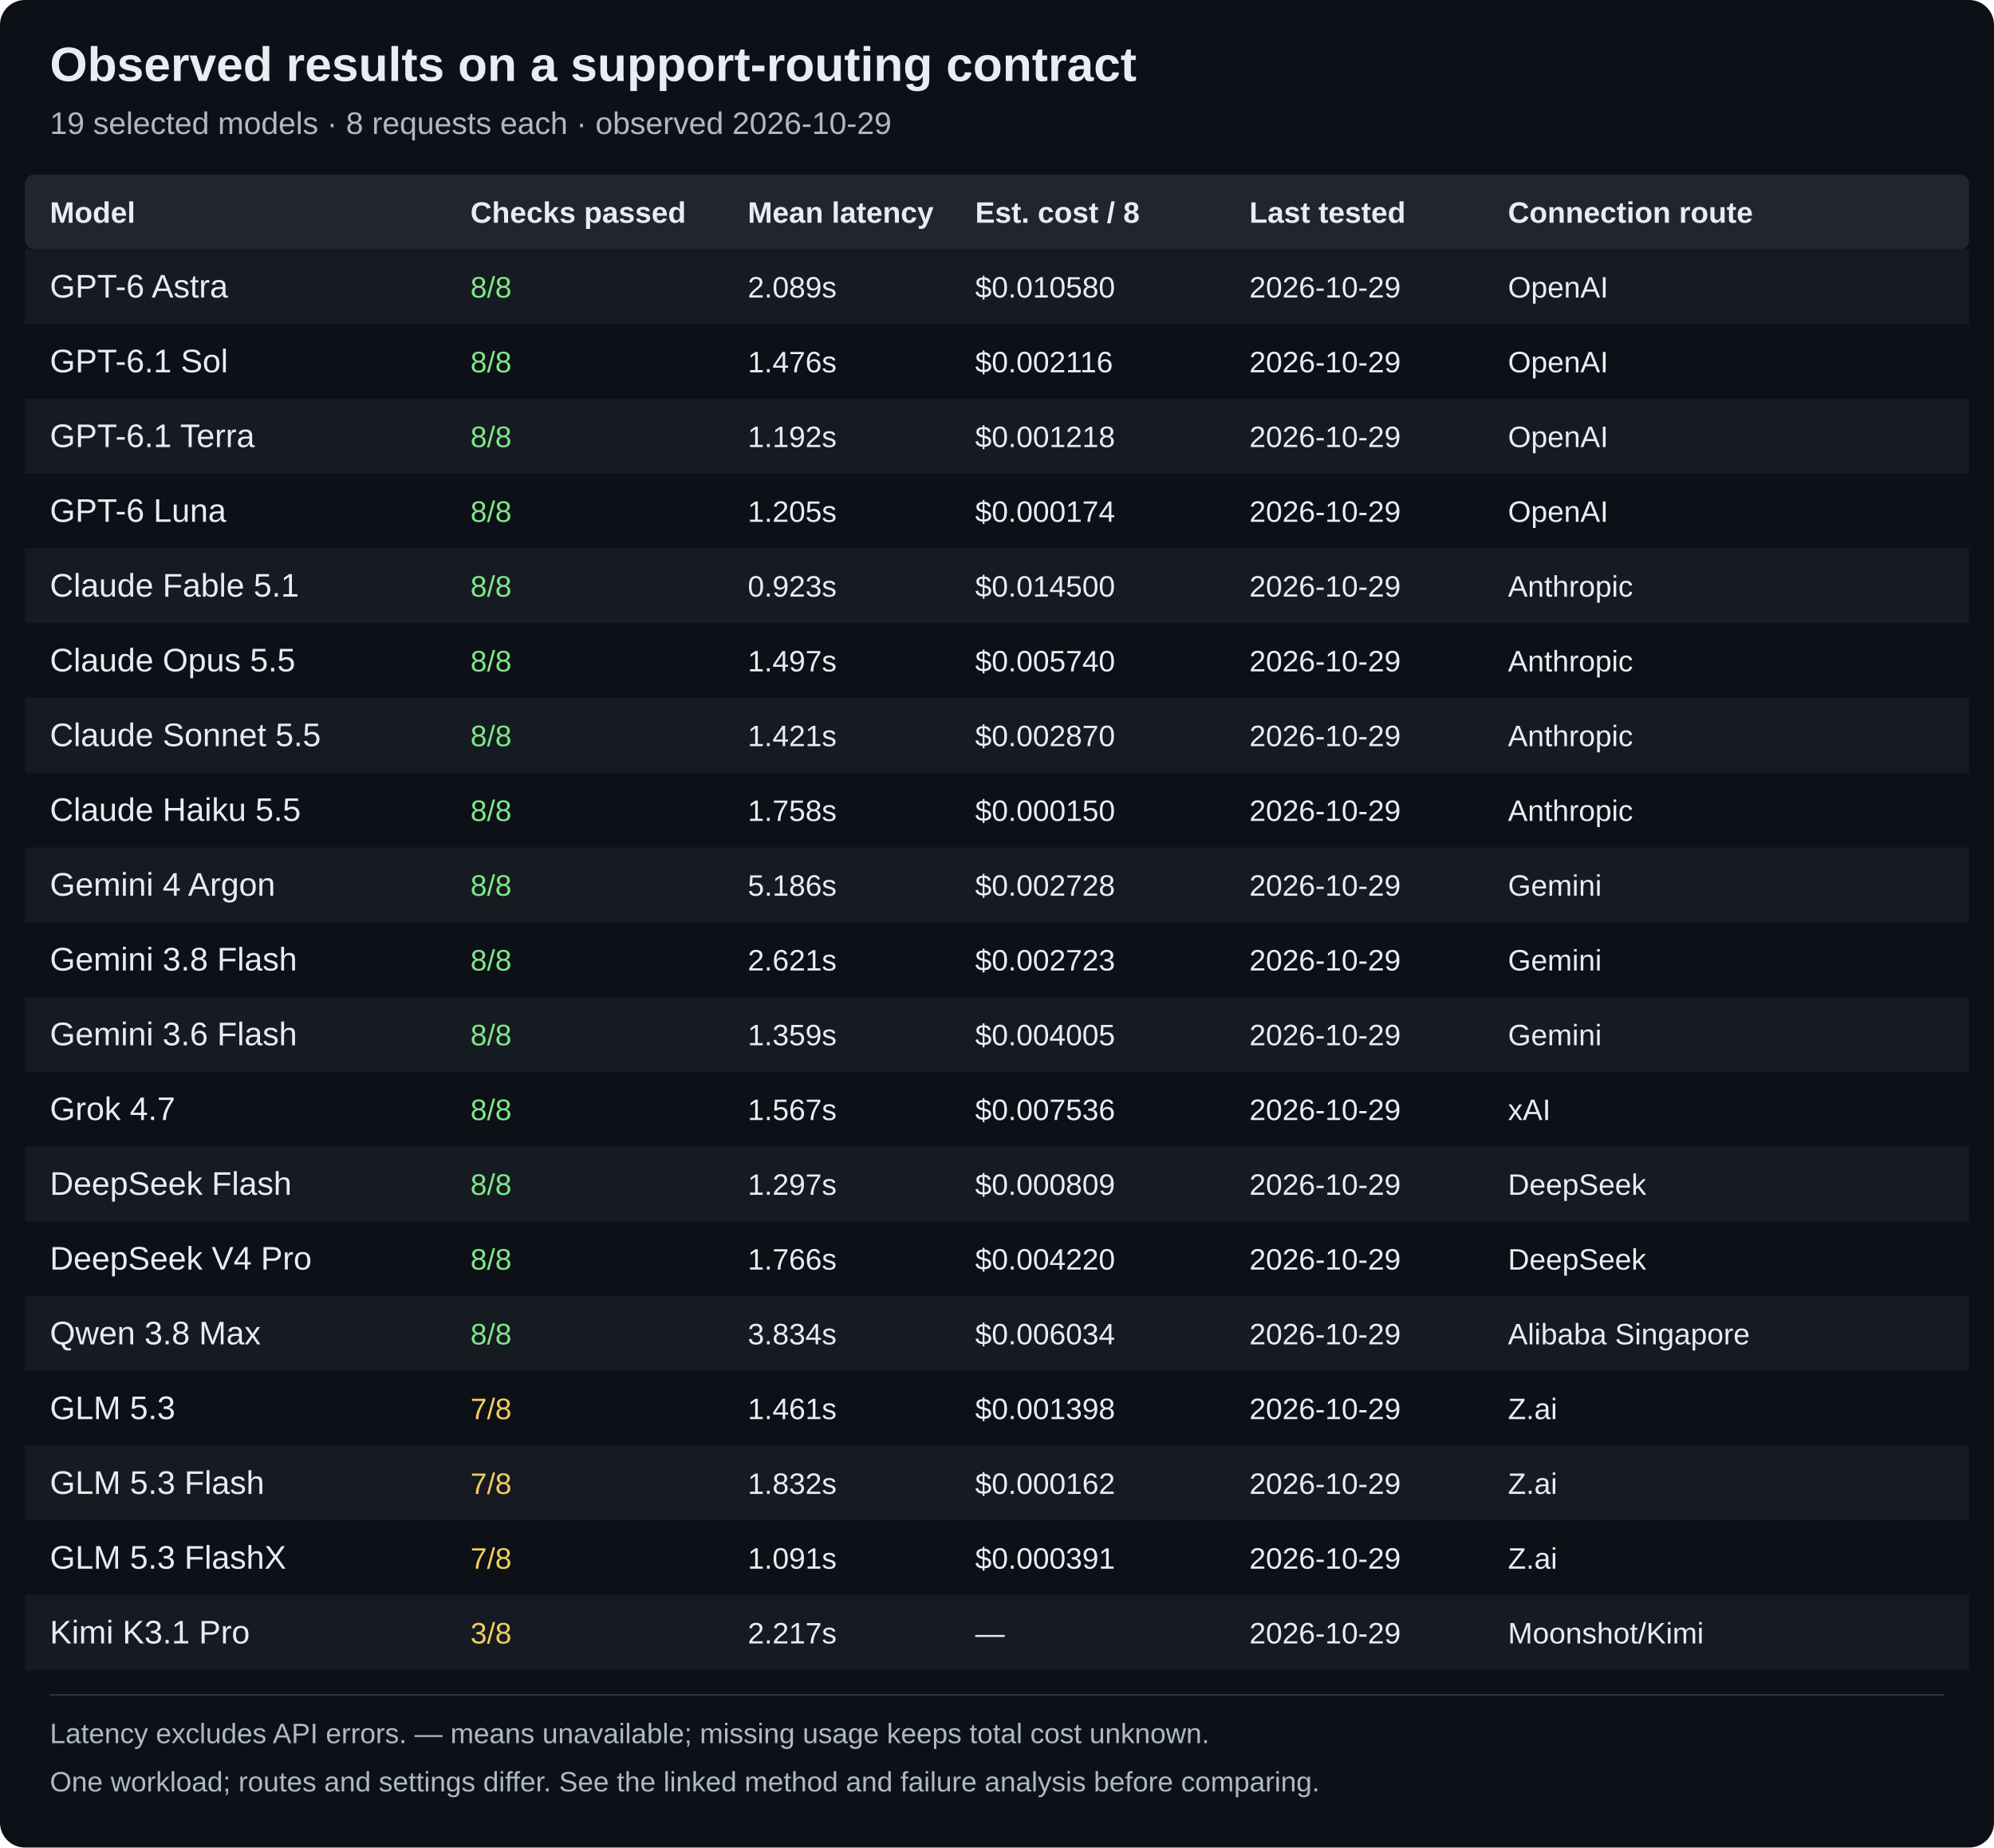
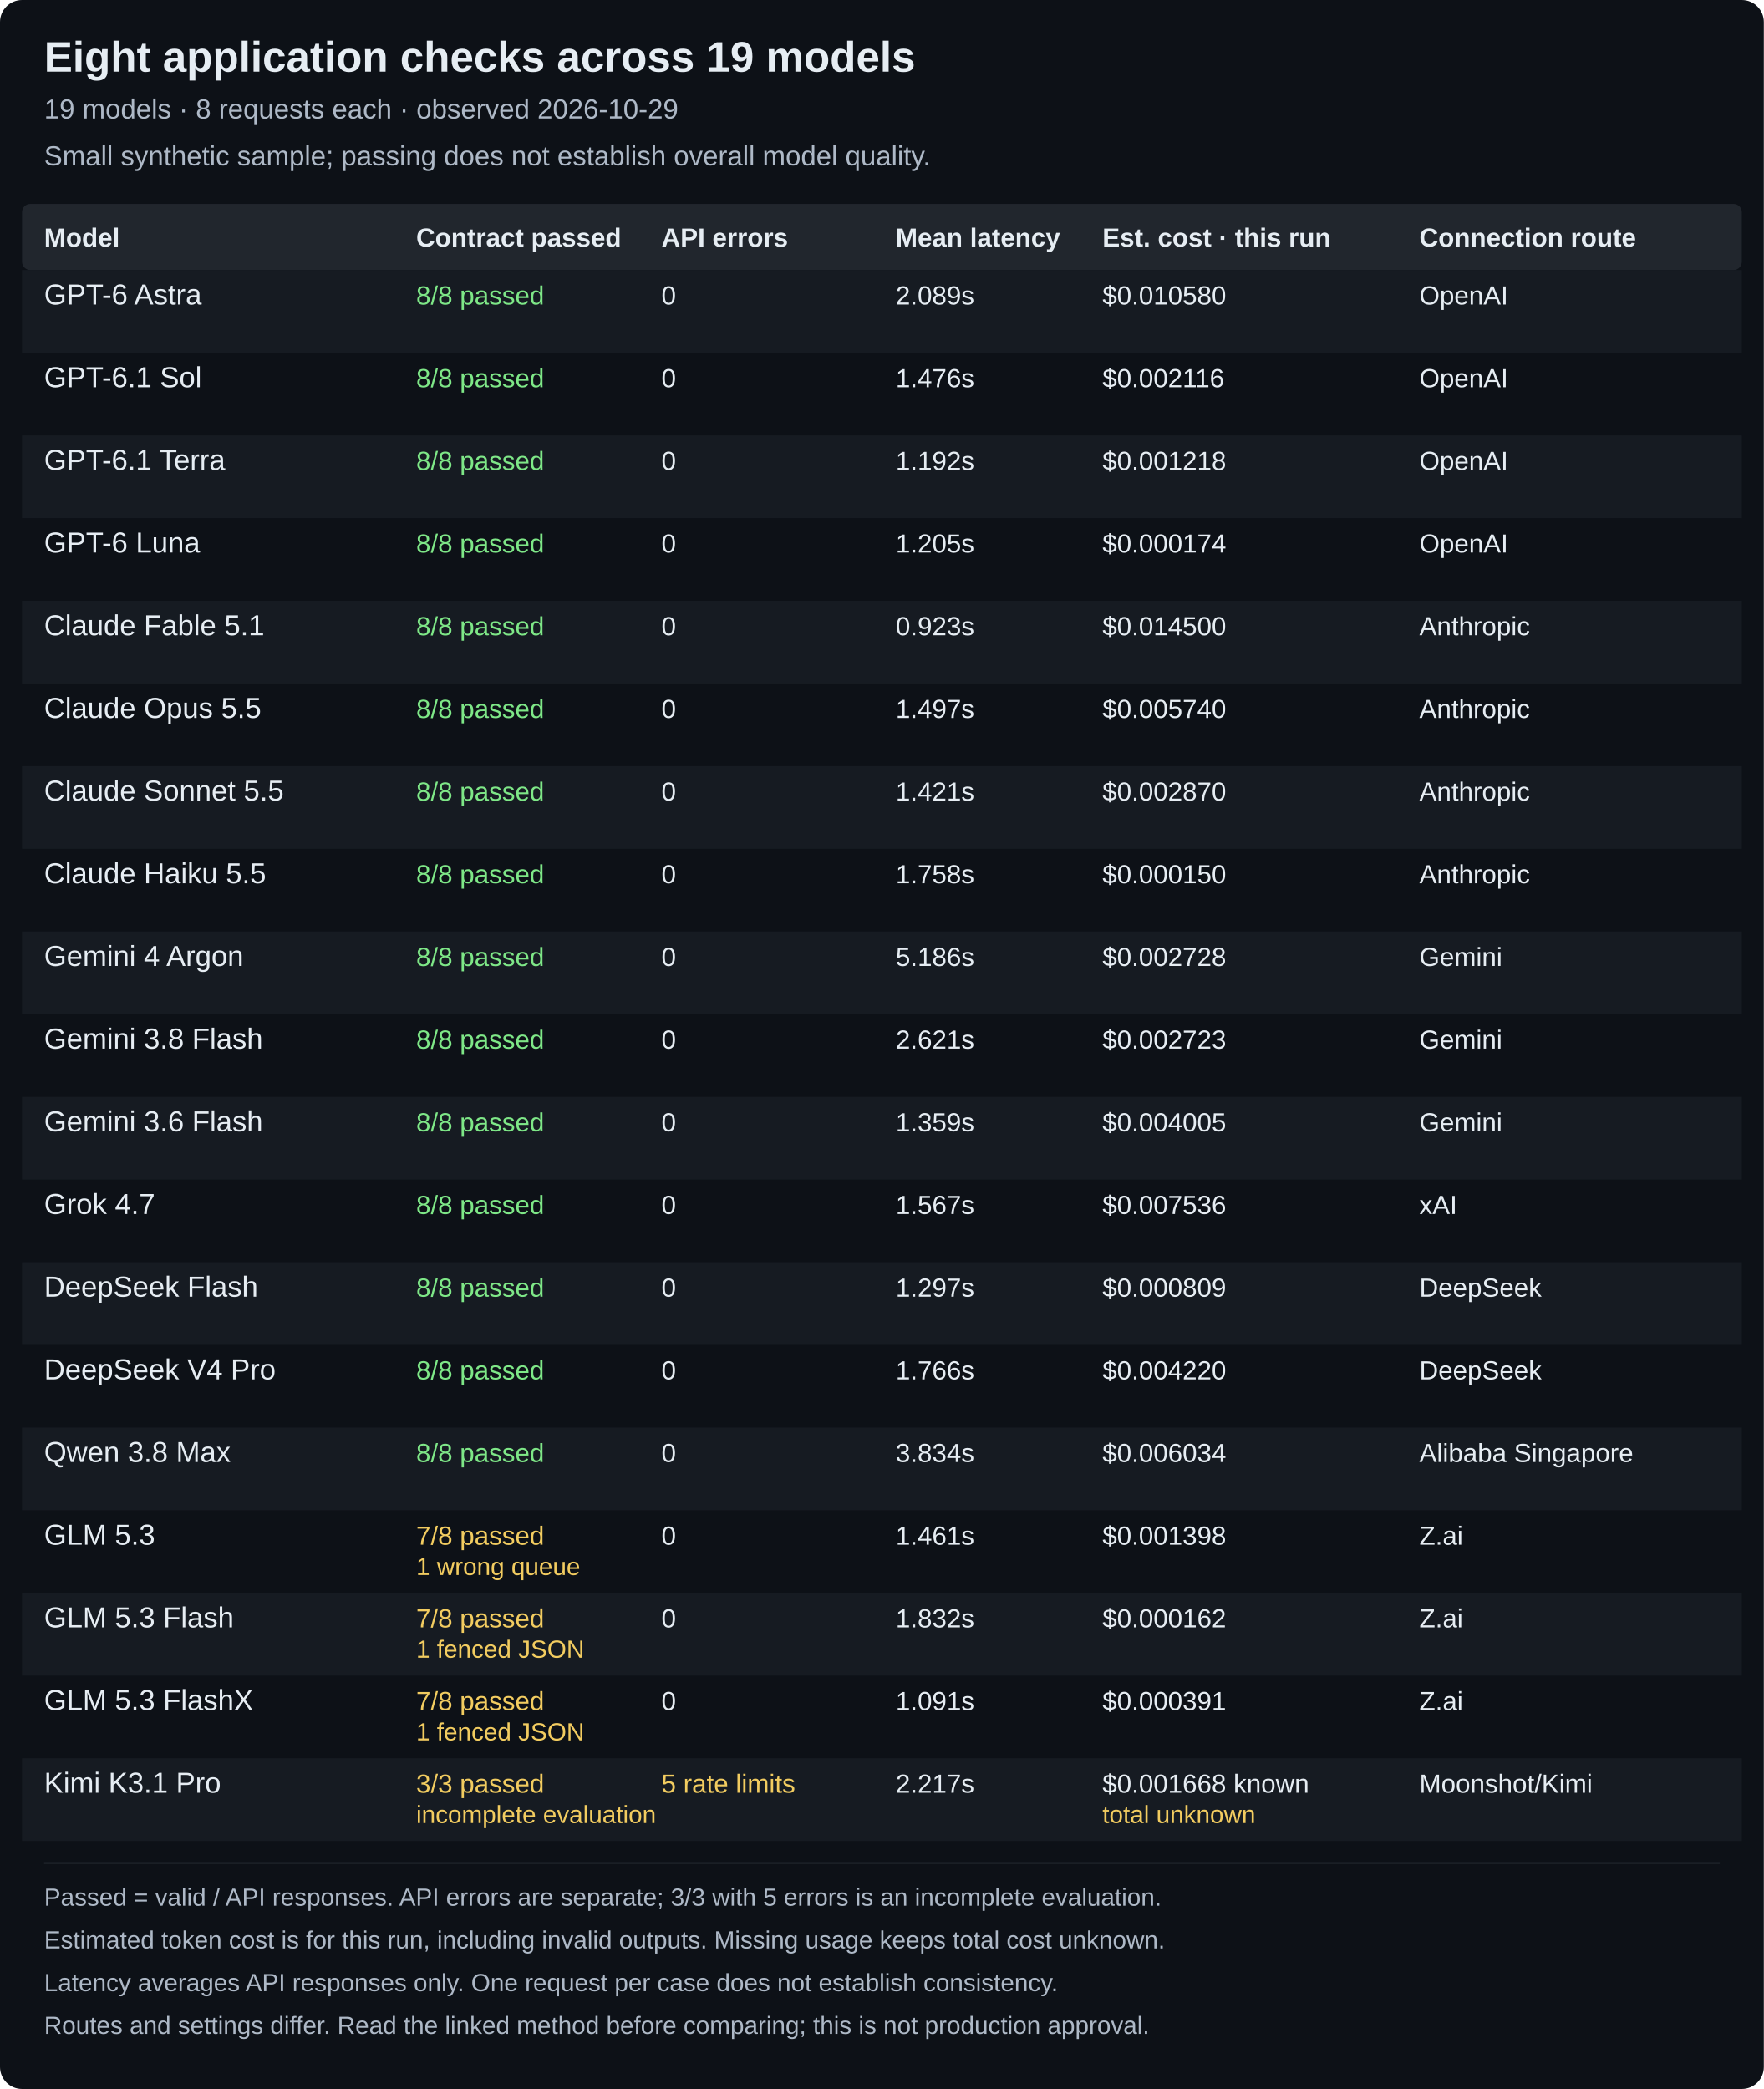
- <svg xmlns="http://www.w3.org/2000/svg" width="1280" height="1186" viewBox="0 0 1280 1186" role="img" aria-labelledby="title description" font-family="Liberation Sans, Arial, Helvetica, sans-serif">
-   <rect width="1280" height="1186" rx="16" fill="#0d1117" />
-   <text x="32" y="52" font-size="31" fill="#e6edf3" font-weight="700">Observed results on a support-routing contract</text>
-   <text x="32" y="86" font-size="20" fill="#aeb9c7" font-weight="400">19 selected models · 8 requests each · observed 2026-10-29</text>
-   <rect x="16" y="112" width="1248" height="48" rx="6" fill="#21262d" />
-   <text x="32" y="143" font-size="19" fill="#e6edf3" font-weight="700">Model</text>
-   <text x="302" y="143" font-size="19" fill="#e6edf3" font-weight="700">Checks passed</text>
-   <text x="480" y="143" font-size="19" fill="#e6edf3" font-weight="700">Mean latency</text>
-   <text x="626" y="143" font-size="19" fill="#e6edf3" font-weight="700">Est. cost / 8</text>
-   <text x="802" y="143" font-size="19" fill="#e6edf3" font-weight="700">Last tested</text>
-   <text x="968" y="143" font-size="19" fill="#e6edf3" font-weight="700">Connection route</text>
-   <rect x="16" y="160" width="1248" height="48" fill="#161b22" />
+ <svg xmlns="http://www.w3.org/2000/svg" width="1280" height="1516" viewBox="0 0 1280 1516" role="img" aria-labelledby="title description" font-family="Liberation Sans, Arial, Helvetica, sans-serif">
+   <rect width="1280" height="1516" rx="16" fill="#0d1117" />
+   <text x="32" y="52" font-size="31" fill="#e6edf3" font-weight="700">Eight application checks across 19 models</text>
+   <text x="32" y="86" font-size="20" fill="#aeb9c7" font-weight="400">19 models · 8 requests each · observed 2026-10-29</text>
+   <text x="32" y="120" font-size="20" fill="#aeb9c7" font-weight="400">Small synthetic sample; passing does not establish overall model quality.</text>
+   <rect x="16" y="148" width="1248" height="48" rx="6" fill="#21262d" />
+   <text x="32" y="179" font-size="19" fill="#e6edf3" font-weight="700">Model</text>
+   <text x="302" y="179" font-size="19" fill="#e6edf3" font-weight="700">Contract passed</text>
+   <text x="480" y="179" font-size="19" fill="#e6edf3" font-weight="700">API errors</text>
+   <text x="650" y="179" font-size="19" fill="#e6edf3" font-weight="700">Mean latency</text>
+   <text x="800" y="179" font-size="19" fill="#e6edf3" font-weight="700">Est. cost · this run</text>
+   <text x="1030" y="179" font-size="19" fill="#e6edf3" font-weight="700">Connection route</text>
+   <rect x="16" y="196" width="1248" height="60" fill="#161b22" />
  <g data-model="GPT-6 Astra">
-     <text x="32" y="191" font-size="21" fill="#e6edf3" font-weight="400">GPT-6 Astra</text>
-     <text x="302" y="191" font-size="19" fill="#7ee787" font-weight="400">8/8</text>
-     <text x="480" y="191" font-size="19" fill="#e6edf3" font-weight="400">2.089s</text>
-     <text x="626" y="191" font-size="19" fill="#e6edf3" font-weight="400">$0.010580</text>
-     <text x="802" y="191" font-size="19" fill="#e6edf3" font-weight="400">2026-10-29</text>
-     <text x="968" y="191" font-size="19" fill="#e6edf3" font-weight="400">OpenAI</text>
+     <text x="32" y="221" font-size="21" fill="#e6edf3" font-weight="400">GPT-6 Astra</text>
+     <text x="302" y="221" font-size="19" fill="#7ee787" font-weight="400">8/8 passed</text>
+     <text x="480" y="221" font-size="19" fill="#e6edf3" font-weight="400">0</text>
+     <text x="650" y="221" font-size="19" fill="#e6edf3" font-weight="400">2.089s</text>
+     <text x="800" y="221" font-size="19" fill="#e6edf3" font-weight="400">$0.010580</text>
+     <text x="1030" y="221" font-size="19" fill="#e6edf3" font-weight="400">OpenAI</text>
+     <g class="annotations">
+ </g>
  </g>
  <g data-model="GPT-6.1 Sol">
-     <text x="32" y="239" font-size="21" fill="#e6edf3" font-weight="400">GPT-6.1 Sol</text>
-     <text x="302" y="239" font-size="19" fill="#7ee787" font-weight="400">8/8</text>
-     <text x="480" y="239" font-size="19" fill="#e6edf3" font-weight="400">1.476s</text>
-     <text x="626" y="239" font-size="19" fill="#e6edf3" font-weight="400">$0.002116</text>
-     <text x="802" y="239" font-size="19" fill="#e6edf3" font-weight="400">2026-10-29</text>
-     <text x="968" y="239" font-size="19" fill="#e6edf3" font-weight="400">OpenAI</text>
-   </g>
-   <rect x="16" y="256" width="1248" height="48" fill="#161b22" />
+     <text x="32" y="281" font-size="21" fill="#e6edf3" font-weight="400">GPT-6.1 Sol</text>
+     <text x="302" y="281" font-size="19" fill="#7ee787" font-weight="400">8/8 passed</text>
+     <text x="480" y="281" font-size="19" fill="#e6edf3" font-weight="400">0</text>
+     <text x="650" y="281" font-size="19" fill="#e6edf3" font-weight="400">1.476s</text>
+     <text x="800" y="281" font-size="19" fill="#e6edf3" font-weight="400">$0.002116</text>
+     <text x="1030" y="281" font-size="19" fill="#e6edf3" font-weight="400">OpenAI</text>
+     <g class="annotations">
+ </g>
+   </g>
+   <rect x="16" y="316" width="1248" height="60" fill="#161b22" />
  <g data-model="GPT-6.1 Terra">
-     <text x="32" y="287" font-size="21" fill="#e6edf3" font-weight="400">GPT-6.1 Terra</text>
-     <text x="302" y="287" font-size="19" fill="#7ee787" font-weight="400">8/8</text>
-     <text x="480" y="287" font-size="19" fill="#e6edf3" font-weight="400">1.192s</text>
-     <text x="626" y="287" font-size="19" fill="#e6edf3" font-weight="400">$0.001218</text>
-     <text x="802" y="287" font-size="19" fill="#e6edf3" font-weight="400">2026-10-29</text>
-     <text x="968" y="287" font-size="19" fill="#e6edf3" font-weight="400">OpenAI</text>
+     <text x="32" y="341" font-size="21" fill="#e6edf3" font-weight="400">GPT-6.1 Terra</text>
+     <text x="302" y="341" font-size="19" fill="#7ee787" font-weight="400">8/8 passed</text>
+     <text x="480" y="341" font-size="19" fill="#e6edf3" font-weight="400">0</text>
+     <text x="650" y="341" font-size="19" fill="#e6edf3" font-weight="400">1.192s</text>
+     <text x="800" y="341" font-size="19" fill="#e6edf3" font-weight="400">$0.001218</text>
+     <text x="1030" y="341" font-size="19" fill="#e6edf3" font-weight="400">OpenAI</text>
+     <g class="annotations">
+ </g>
  </g>
  <g data-model="GPT-6 Luna">
-     <text x="32" y="335" font-size="21" fill="#e6edf3" font-weight="400">GPT-6 Luna</text>
-     <text x="302" y="335" font-size="19" fill="#7ee787" font-weight="400">8/8</text>
-     <text x="480" y="335" font-size="19" fill="#e6edf3" font-weight="400">1.205s</text>
-     <text x="626" y="335" font-size="19" fill="#e6edf3" font-weight="400">$0.000174</text>
-     <text x="802" y="335" font-size="19" fill="#e6edf3" font-weight="400">2026-10-29</text>
-     <text x="968" y="335" font-size="19" fill="#e6edf3" font-weight="400">OpenAI</text>
-   </g>
-   <rect x="16" y="352" width="1248" height="48" fill="#161b22" />
+     <text x="32" y="401" font-size="21" fill="#e6edf3" font-weight="400">GPT-6 Luna</text>
+     <text x="302" y="401" font-size="19" fill="#7ee787" font-weight="400">8/8 passed</text>
+     <text x="480" y="401" font-size="19" fill="#e6edf3" font-weight="400">0</text>
+     <text x="650" y="401" font-size="19" fill="#e6edf3" font-weight="400">1.205s</text>
+     <text x="800" y="401" font-size="19" fill="#e6edf3" font-weight="400">$0.000174</text>
+     <text x="1030" y="401" font-size="19" fill="#e6edf3" font-weight="400">OpenAI</text>
+     <g class="annotations">
+ </g>
+   </g>
+   <rect x="16" y="436" width="1248" height="60" fill="#161b22" />
  <g data-model="Claude Fable 5.1">
-     <text x="32" y="383" font-size="21" fill="#e6edf3" font-weight="400">Claude Fable 5.1</text>
-     <text x="302" y="383" font-size="19" fill="#7ee787" font-weight="400">8/8</text>
-     <text x="480" y="383" font-size="19" fill="#e6edf3" font-weight="400">0.923s</text>
-     <text x="626" y="383" font-size="19" fill="#e6edf3" font-weight="400">$0.014500</text>
-     <text x="802" y="383" font-size="19" fill="#e6edf3" font-weight="400">2026-10-29</text>
-     <text x="968" y="383" font-size="19" fill="#e6edf3" font-weight="400">Anthropic</text>
+     <text x="32" y="461" font-size="21" fill="#e6edf3" font-weight="400">Claude Fable 5.1</text>
+     <text x="302" y="461" font-size="19" fill="#7ee787" font-weight="400">8/8 passed</text>
+     <text x="480" y="461" font-size="19" fill="#e6edf3" font-weight="400">0</text>
+     <text x="650" y="461" font-size="19" fill="#e6edf3" font-weight="400">0.923s</text>
+     <text x="800" y="461" font-size="19" fill="#e6edf3" font-weight="400">$0.014500</text>
+     <text x="1030" y="461" font-size="19" fill="#e6edf3" font-weight="400">Anthropic</text>
+     <g class="annotations">
+ </g>
  </g>
  <g data-model="Claude Opus 5.5">
-     <text x="32" y="431" font-size="21" fill="#e6edf3" font-weight="400">Claude Opus 5.5</text>
-     <text x="302" y="431" font-size="19" fill="#7ee787" font-weight="400">8/8</text>
-     <text x="480" y="431" font-size="19" fill="#e6edf3" font-weight="400">1.497s</text>
-     <text x="626" y="431" font-size="19" fill="#e6edf3" font-weight="400">$0.005740</text>
-     <text x="802" y="431" font-size="19" fill="#e6edf3" font-weight="400">2026-10-29</text>
-     <text x="968" y="431" font-size="19" fill="#e6edf3" font-weight="400">Anthropic</text>
-   </g>
-   <rect x="16" y="448" width="1248" height="48" fill="#161b22" />
+     <text x="32" y="521" font-size="21" fill="#e6edf3" font-weight="400">Claude Opus 5.5</text>
+     <text x="302" y="521" font-size="19" fill="#7ee787" font-weight="400">8/8 passed</text>
+     <text x="480" y="521" font-size="19" fill="#e6edf3" font-weight="400">0</text>
+     <text x="650" y="521" font-size="19" fill="#e6edf3" font-weight="400">1.497s</text>
+     <text x="800" y="521" font-size="19" fill="#e6edf3" font-weight="400">$0.005740</text>
+     <text x="1030" y="521" font-size="19" fill="#e6edf3" font-weight="400">Anthropic</text>
+     <g class="annotations">
+ </g>
+   </g>
+   <rect x="16" y="556" width="1248" height="60" fill="#161b22" />
  <g data-model="Claude Sonnet 5.5">
-     <text x="32" y="479" font-size="21" fill="#e6edf3" font-weight="400">Claude Sonnet 5.5</text>
-     <text x="302" y="479" font-size="19" fill="#7ee787" font-weight="400">8/8</text>
-     <text x="480" y="479" font-size="19" fill="#e6edf3" font-weight="400">1.421s</text>
-     <text x="626" y="479" font-size="19" fill="#e6edf3" font-weight="400">$0.002870</text>
-     <text x="802" y="479" font-size="19" fill="#e6edf3" font-weight="400">2026-10-29</text>
-     <text x="968" y="479" font-size="19" fill="#e6edf3" font-weight="400">Anthropic</text>
+     <text x="32" y="581" font-size="21" fill="#e6edf3" font-weight="400">Claude Sonnet 5.5</text>
+     <text x="302" y="581" font-size="19" fill="#7ee787" font-weight="400">8/8 passed</text>
+     <text x="480" y="581" font-size="19" fill="#e6edf3" font-weight="400">0</text>
+     <text x="650" y="581" font-size="19" fill="#e6edf3" font-weight="400">1.421s</text>
+     <text x="800" y="581" font-size="19" fill="#e6edf3" font-weight="400">$0.002870</text>
+     <text x="1030" y="581" font-size="19" fill="#e6edf3" font-weight="400">Anthropic</text>
+     <g class="annotations">
+ </g>
  </g>
  <g data-model="Claude Haiku 5.5">
-     <text x="32" y="527" font-size="21" fill="#e6edf3" font-weight="400">Claude Haiku 5.5</text>
-     <text x="302" y="527" font-size="19" fill="#7ee787" font-weight="400">8/8</text>
-     <text x="480" y="527" font-size="19" fill="#e6edf3" font-weight="400">1.758s</text>
-     <text x="626" y="527" font-size="19" fill="#e6edf3" font-weight="400">$0.000150</text>
-     <text x="802" y="527" font-size="19" fill="#e6edf3" font-weight="400">2026-10-29</text>
-     <text x="968" y="527" font-size="19" fill="#e6edf3" font-weight="400">Anthropic</text>
-   </g>
-   <rect x="16" y="544" width="1248" height="48" fill="#161b22" />
+     <text x="32" y="641" font-size="21" fill="#e6edf3" font-weight="400">Claude Haiku 5.5</text>
+     <text x="302" y="641" font-size="19" fill="#7ee787" font-weight="400">8/8 passed</text>
+     <text x="480" y="641" font-size="19" fill="#e6edf3" font-weight="400">0</text>
+     <text x="650" y="641" font-size="19" fill="#e6edf3" font-weight="400">1.758s</text>
+     <text x="800" y="641" font-size="19" fill="#e6edf3" font-weight="400">$0.000150</text>
+     <text x="1030" y="641" font-size="19" fill="#e6edf3" font-weight="400">Anthropic</text>
+     <g class="annotations">
+ </g>
+   </g>
+   <rect x="16" y="676" width="1248" height="60" fill="#161b22" />
  <g data-model="Gemini 4 Argon">
-     <text x="32" y="575" font-size="21" fill="#e6edf3" font-weight="400">Gemini 4 Argon</text>
-     <text x="302" y="575" font-size="19" fill="#7ee787" font-weight="400">8/8</text>
-     <text x="480" y="575" font-size="19" fill="#e6edf3" font-weight="400">5.186s</text>
-     <text x="626" y="575" font-size="19" fill="#e6edf3" font-weight="400">$0.002728</text>
-     <text x="802" y="575" font-size="19" fill="#e6edf3" font-weight="400">2026-10-29</text>
-     <text x="968" y="575" font-size="19" fill="#e6edf3" font-weight="400">Gemini</text>
+     <text x="32" y="701" font-size="21" fill="#e6edf3" font-weight="400">Gemini 4 Argon</text>
+     <text x="302" y="701" font-size="19" fill="#7ee787" font-weight="400">8/8 passed</text>
+     <text x="480" y="701" font-size="19" fill="#e6edf3" font-weight="400">0</text>
+     <text x="650" y="701" font-size="19" fill="#e6edf3" font-weight="400">5.186s</text>
+     <text x="800" y="701" font-size="19" fill="#e6edf3" font-weight="400">$0.002728</text>
+     <text x="1030" y="701" font-size="19" fill="#e6edf3" font-weight="400">Gemini</text>
+     <g class="annotations">
+ </g>
  </g>
  <g data-model="Gemini 3.8 Flash">
-     <text x="32" y="623" font-size="21" fill="#e6edf3" font-weight="400">Gemini 3.8 Flash</text>
-     <text x="302" y="623" font-size="19" fill="#7ee787" font-weight="400">8/8</text>
-     <text x="480" y="623" font-size="19" fill="#e6edf3" font-weight="400">2.621s</text>
-     <text x="626" y="623" font-size="19" fill="#e6edf3" font-weight="400">$0.002723</text>
-     <text x="802" y="623" font-size="19" fill="#e6edf3" font-weight="400">2026-10-29</text>
-     <text x="968" y="623" font-size="19" fill="#e6edf3" font-weight="400">Gemini</text>
-   </g>
-   <rect x="16" y="640" width="1248" height="48" fill="#161b22" />
+     <text x="32" y="761" font-size="21" fill="#e6edf3" font-weight="400">Gemini 3.8 Flash</text>
+     <text x="302" y="761" font-size="19" fill="#7ee787" font-weight="400">8/8 passed</text>
+     <text x="480" y="761" font-size="19" fill="#e6edf3" font-weight="400">0</text>
+     <text x="650" y="761" font-size="19" fill="#e6edf3" font-weight="400">2.621s</text>
+     <text x="800" y="761" font-size="19" fill="#e6edf3" font-weight="400">$0.002723</text>
+     <text x="1030" y="761" font-size="19" fill="#e6edf3" font-weight="400">Gemini</text>
+     <g class="annotations">
+ </g>
+   </g>
+   <rect x="16" y="796" width="1248" height="60" fill="#161b22" />
  <g data-model="Gemini 3.6 Flash">
-     <text x="32" y="671" font-size="21" fill="#e6edf3" font-weight="400">Gemini 3.6 Flash</text>
-     <text x="302" y="671" font-size="19" fill="#7ee787" font-weight="400">8/8</text>
-     <text x="480" y="671" font-size="19" fill="#e6edf3" font-weight="400">1.359s</text>
-     <text x="626" y="671" font-size="19" fill="#e6edf3" font-weight="400">$0.004005</text>
-     <text x="802" y="671" font-size="19" fill="#e6edf3" font-weight="400">2026-10-29</text>
-     <text x="968" y="671" font-size="19" fill="#e6edf3" font-weight="400">Gemini</text>
+     <text x="32" y="821" font-size="21" fill="#e6edf3" font-weight="400">Gemini 3.6 Flash</text>
+     <text x="302" y="821" font-size="19" fill="#7ee787" font-weight="400">8/8 passed</text>
+     <text x="480" y="821" font-size="19" fill="#e6edf3" font-weight="400">0</text>
+     <text x="650" y="821" font-size="19" fill="#e6edf3" font-weight="400">1.359s</text>
+     <text x="800" y="821" font-size="19" fill="#e6edf3" font-weight="400">$0.004005</text>
+     <text x="1030" y="821" font-size="19" fill="#e6edf3" font-weight="400">Gemini</text>
+     <g class="annotations">
+ </g>
  </g>
  <g data-model="Grok 4.7">
-     <text x="32" y="719" font-size="21" fill="#e6edf3" font-weight="400">Grok 4.7</text>
-     <text x="302" y="719" font-size="19" fill="#7ee787" font-weight="400">8/8</text>
-     <text x="480" y="719" font-size="19" fill="#e6edf3" font-weight="400">1.567s</text>
-     <text x="626" y="719" font-size="19" fill="#e6edf3" font-weight="400">$0.007536</text>
-     <text x="802" y="719" font-size="19" fill="#e6edf3" font-weight="400">2026-10-29</text>
-     <text x="968" y="719" font-size="19" fill="#e6edf3" font-weight="400">xAI</text>
-   </g>
-   <rect x="16" y="736" width="1248" height="48" fill="#161b22" />
+     <text x="32" y="881" font-size="21" fill="#e6edf3" font-weight="400">Grok 4.7</text>
+     <text x="302" y="881" font-size="19" fill="#7ee787" font-weight="400">8/8 passed</text>
+     <text x="480" y="881" font-size="19" fill="#e6edf3" font-weight="400">0</text>
+     <text x="650" y="881" font-size="19" fill="#e6edf3" font-weight="400">1.567s</text>
+     <text x="800" y="881" font-size="19" fill="#e6edf3" font-weight="400">$0.007536</text>
+     <text x="1030" y="881" font-size="19" fill="#e6edf3" font-weight="400">xAI</text>
+     <g class="annotations">
+ </g>
+   </g>
+   <rect x="16" y="916" width="1248" height="60" fill="#161b22" />
  <g data-model="DeepSeek Flash">
-     <text x="32" y="767" font-size="21" fill="#e6edf3" font-weight="400">DeepSeek Flash</text>
-     <text x="302" y="767" font-size="19" fill="#7ee787" font-weight="400">8/8</text>
-     <text x="480" y="767" font-size="19" fill="#e6edf3" font-weight="400">1.297s</text>
-     <text x="626" y="767" font-size="19" fill="#e6edf3" font-weight="400">$0.000809</text>
-     <text x="802" y="767" font-size="19" fill="#e6edf3" font-weight="400">2026-10-29</text>
-     <text x="968" y="767" font-size="19" fill="#e6edf3" font-weight="400">DeepSeek</text>
+     <text x="32" y="941" font-size="21" fill="#e6edf3" font-weight="400">DeepSeek Flash</text>
+     <text x="302" y="941" font-size="19" fill="#7ee787" font-weight="400">8/8 passed</text>
+     <text x="480" y="941" font-size="19" fill="#e6edf3" font-weight="400">0</text>
+     <text x="650" y="941" font-size="19" fill="#e6edf3" font-weight="400">1.297s</text>
+     <text x="800" y="941" font-size="19" fill="#e6edf3" font-weight="400">$0.000809</text>
+     <text x="1030" y="941" font-size="19" fill="#e6edf3" font-weight="400">DeepSeek</text>
+     <g class="annotations">
+ </g>
  </g>
  <g data-model="DeepSeek V4 Pro">
-     <text x="32" y="815" font-size="21" fill="#e6edf3" font-weight="400">DeepSeek V4 Pro</text>
-     <text x="302" y="815" font-size="19" fill="#7ee787" font-weight="400">8/8</text>
-     <text x="480" y="815" font-size="19" fill="#e6edf3" font-weight="400">1.766s</text>
-     <text x="626" y="815" font-size="19" fill="#e6edf3" font-weight="400">$0.004220</text>
-     <text x="802" y="815" font-size="19" fill="#e6edf3" font-weight="400">2026-10-29</text>
-     <text x="968" y="815" font-size="19" fill="#e6edf3" font-weight="400">DeepSeek</text>
-   </g>
-   <rect x="16" y="832" width="1248" height="48" fill="#161b22" />
+     <text x="32" y="1001" font-size="21" fill="#e6edf3" font-weight="400">DeepSeek V4 Pro</text>
+     <text x="302" y="1001" font-size="19" fill="#7ee787" font-weight="400">8/8 passed</text>
+     <text x="480" y="1001" font-size="19" fill="#e6edf3" font-weight="400">0</text>
+     <text x="650" y="1001" font-size="19" fill="#e6edf3" font-weight="400">1.766s</text>
+     <text x="800" y="1001" font-size="19" fill="#e6edf3" font-weight="400">$0.004220</text>
+     <text x="1030" y="1001" font-size="19" fill="#e6edf3" font-weight="400">DeepSeek</text>
+     <g class="annotations">
+ </g>
+   </g>
+   <rect x="16" y="1036" width="1248" height="60" fill="#161b22" />
  <g data-model="Qwen 3.8 Max">
-     <text x="32" y="863" font-size="21" fill="#e6edf3" font-weight="400">Qwen 3.8 Max</text>
-     <text x="302" y="863" font-size="19" fill="#7ee787" font-weight="400">8/8</text>
-     <text x="480" y="863" font-size="19" fill="#e6edf3" font-weight="400">3.834s</text>
-     <text x="626" y="863" font-size="19" fill="#e6edf3" font-weight="400">$0.006034</text>
-     <text x="802" y="863" font-size="19" fill="#e6edf3" font-weight="400">2026-10-29</text>
-     <text x="968" y="863" font-size="19" fill="#e6edf3" font-weight="400">Alibaba Singapore</text>
+     <text x="32" y="1061" font-size="21" fill="#e6edf3" font-weight="400">Qwen 3.8 Max</text>
+     <text x="302" y="1061" font-size="19" fill="#7ee787" font-weight="400">8/8 passed</text>
+     <text x="480" y="1061" font-size="19" fill="#e6edf3" font-weight="400">0</text>
+     <text x="650" y="1061" font-size="19" fill="#e6edf3" font-weight="400">3.834s</text>
+     <text x="800" y="1061" font-size="19" fill="#e6edf3" font-weight="400">$0.006034</text>
+     <text x="1030" y="1061" font-size="19" fill="#e6edf3" font-weight="400">Alibaba Singapore</text>
+     <g class="annotations">
+ </g>
  </g>
  <g data-model="GLM 5.3">
-     <text x="32" y="911" font-size="21" fill="#e6edf3" font-weight="400">GLM 5.3</text>
-     <text x="302" y="911" font-size="19" fill="#f2cc60" font-weight="400">7/8</text>
-     <text x="480" y="911" font-size="19" fill="#e6edf3" font-weight="400">1.461s</text>
-     <text x="626" y="911" font-size="19" fill="#e6edf3" font-weight="400">$0.001398</text>
-     <text x="802" y="911" font-size="19" fill="#e6edf3" font-weight="400">2026-10-29</text>
-     <text x="968" y="911" font-size="19" fill="#e6edf3" font-weight="400">Z.ai</text>
-   </g>
-   <rect x="16" y="928" width="1248" height="48" fill="#161b22" />
+     <text x="32" y="1121" font-size="21" fill="#e6edf3" font-weight="400">GLM 5.3</text>
+     <text x="302" y="1121" font-size="19" fill="#f2cc60" font-weight="400">7/8 passed</text>
+     <text x="480" y="1121" font-size="19" fill="#e6edf3" font-weight="400">0</text>
+     <text x="650" y="1121" font-size="19" fill="#e6edf3" font-weight="400">1.461s</text>
+     <text x="800" y="1121" font-size="19" fill="#e6edf3" font-weight="400">$0.001398</text>
+     <text x="1030" y="1121" font-size="19" fill="#e6edf3" font-weight="400">Z.ai</text>
+     <g class="annotations">
+       <text x="302" y="1143" font-size="18" fill="#f2cc60" font-weight="400">1 wrong queue</text>
+     </g>
+   </g>
+   <rect x="16" y="1156" width="1248" height="60" fill="#161b22" />
  <g data-model="GLM 5.3 Flash">
-     <text x="32" y="959" font-size="21" fill="#e6edf3" font-weight="400">GLM 5.3 Flash</text>
-     <text x="302" y="959" font-size="19" fill="#f2cc60" font-weight="400">7/8</text>
-     <text x="480" y="959" font-size="19" fill="#e6edf3" font-weight="400">1.832s</text>
-     <text x="626" y="959" font-size="19" fill="#e6edf3" font-weight="400">$0.000162</text>
-     <text x="802" y="959" font-size="19" fill="#e6edf3" font-weight="400">2026-10-29</text>
-     <text x="968" y="959" font-size="19" fill="#e6edf3" font-weight="400">Z.ai</text>
+     <text x="32" y="1181" font-size="21" fill="#e6edf3" font-weight="400">GLM 5.3 Flash</text>
+     <text x="302" y="1181" font-size="19" fill="#f2cc60" font-weight="400">7/8 passed</text>
+     <text x="480" y="1181" font-size="19" fill="#e6edf3" font-weight="400">0</text>
+     <text x="650" y="1181" font-size="19" fill="#e6edf3" font-weight="400">1.832s</text>
+     <text x="800" y="1181" font-size="19" fill="#e6edf3" font-weight="400">$0.000162</text>
+     <text x="1030" y="1181" font-size="19" fill="#e6edf3" font-weight="400">Z.ai</text>
+     <g class="annotations">
+       <text x="302" y="1203" font-size="18" fill="#f2cc60" font-weight="400">1 fenced JSON</text>
+     </g>
  </g>
  <g data-model="GLM 5.3 FlashX">
-     <text x="32" y="1007" font-size="21" fill="#e6edf3" font-weight="400">GLM 5.3 FlashX</text>
-     <text x="302" y="1007" font-size="19" fill="#f2cc60" font-weight="400">7/8</text>
-     <text x="480" y="1007" font-size="19" fill="#e6edf3" font-weight="400">1.091s</text>
-     <text x="626" y="1007" font-size="19" fill="#e6edf3" font-weight="400">$0.000391</text>
-     <text x="802" y="1007" font-size="19" fill="#e6edf3" font-weight="400">2026-10-29</text>
-     <text x="968" y="1007" font-size="19" fill="#e6edf3" font-weight="400">Z.ai</text>
-   </g>
-   <rect x="16" y="1024" width="1248" height="48" fill="#161b22" />
+     <text x="32" y="1241" font-size="21" fill="#e6edf3" font-weight="400">GLM 5.3 FlashX</text>
+     <text x="302" y="1241" font-size="19" fill="#f2cc60" font-weight="400">7/8 passed</text>
+     <text x="480" y="1241" font-size="19" fill="#e6edf3" font-weight="400">0</text>
+     <text x="650" y="1241" font-size="19" fill="#e6edf3" font-weight="400">1.091s</text>
+     <text x="800" y="1241" font-size="19" fill="#e6edf3" font-weight="400">$0.000391</text>
+     <text x="1030" y="1241" font-size="19" fill="#e6edf3" font-weight="400">Z.ai</text>
+     <g class="annotations">
+       <text x="302" y="1263" font-size="18" fill="#f2cc60" font-weight="400">1 fenced JSON</text>
+     </g>
+   </g>
+   <rect x="16" y="1276" width="1248" height="60" fill="#161b22" />
  <g data-model="Kimi K3.1 Pro">
-     <text x="32" y="1055" font-size="21" fill="#e6edf3" font-weight="400">Kimi K3.1 Pro</text>
-     <text x="302" y="1055" font-size="19" fill="#f2cc60" font-weight="400">3/8</text>
-     <text x="480" y="1055" font-size="19" fill="#e6edf3" font-weight="400">2.217s</text>
-     <text x="626" y="1055" font-size="19" fill="#e6edf3" font-weight="400">—</text>
-     <text x="802" y="1055" font-size="19" fill="#e6edf3" font-weight="400">2026-10-29</text>
-     <text x="968" y="1055" font-size="19" fill="#e6edf3" font-weight="400">Moonshot/Kimi</text>
-   </g>
-   <path d="M32 1088H1248" stroke="#30363d" />
-   <text x="32" y="1119" font-size="18" fill="#aeb9c7" font-weight="400">Latency excludes API errors. — means unavailable; missing usage keeps total cost unknown.</text>
-   <text x="32" y="1150" font-size="18" fill="#aeb9c7" font-weight="400">One workload; routes and settings differ. See the linked method and failure analysis before comparing.</text>
+     <text x="32" y="1301" font-size="21" fill="#e6edf3" font-weight="400">Kimi K3.1 Pro</text>
+     <text x="302" y="1301" font-size="19" fill="#f2cc60" font-weight="400">3/3 passed</text>
+     <text x="480" y="1301" font-size="19" fill="#f2cc60" font-weight="400">5 rate limits</text>
+     <text x="650" y="1301" font-size="19" fill="#e6edf3" font-weight="400">2.217s</text>
+     <text x="800" y="1301" font-size="19" fill="#e6edf3" font-weight="400">$0.001668 known</text>
+     <text x="1030" y="1301" font-size="19" fill="#e6edf3" font-weight="400">Moonshot/Kimi</text>
+     <g class="annotations">
+       <text x="302" y="1323" font-size="18" fill="#f2cc60" font-weight="400">incomplete evaluation</text>
+       <text x="800" y="1323" font-size="18" fill="#f2cc60" font-weight="400">total unknown</text>
+     </g>
+   </g>
+   <path d="M32 1352H1248" stroke="#30363d" />
+   <text x="32" y="1383" font-size="18" fill="#aeb9c7" font-weight="400">Passed = valid / API responses. API errors are separate; 3/3 with 5 errors is an incomplete evaluation.</text>
+   <text x="32" y="1414" font-size="18" fill="#aeb9c7" font-weight="400">Estimated token cost is for this run, including invalid outputs. Missing usage keeps total cost unknown.</text>
+   <text x="32" y="1445" font-size="18" fill="#aeb9c7" font-weight="400">Latency averages API responses only. One request per case does not establish consistency.</text>
+   <text x="32" y="1476" font-size="18" fill="#aeb9c7" font-weight="400">Routes and settings differ. Read the linked method before comparing; this is not production approval.</text>
</svg>
